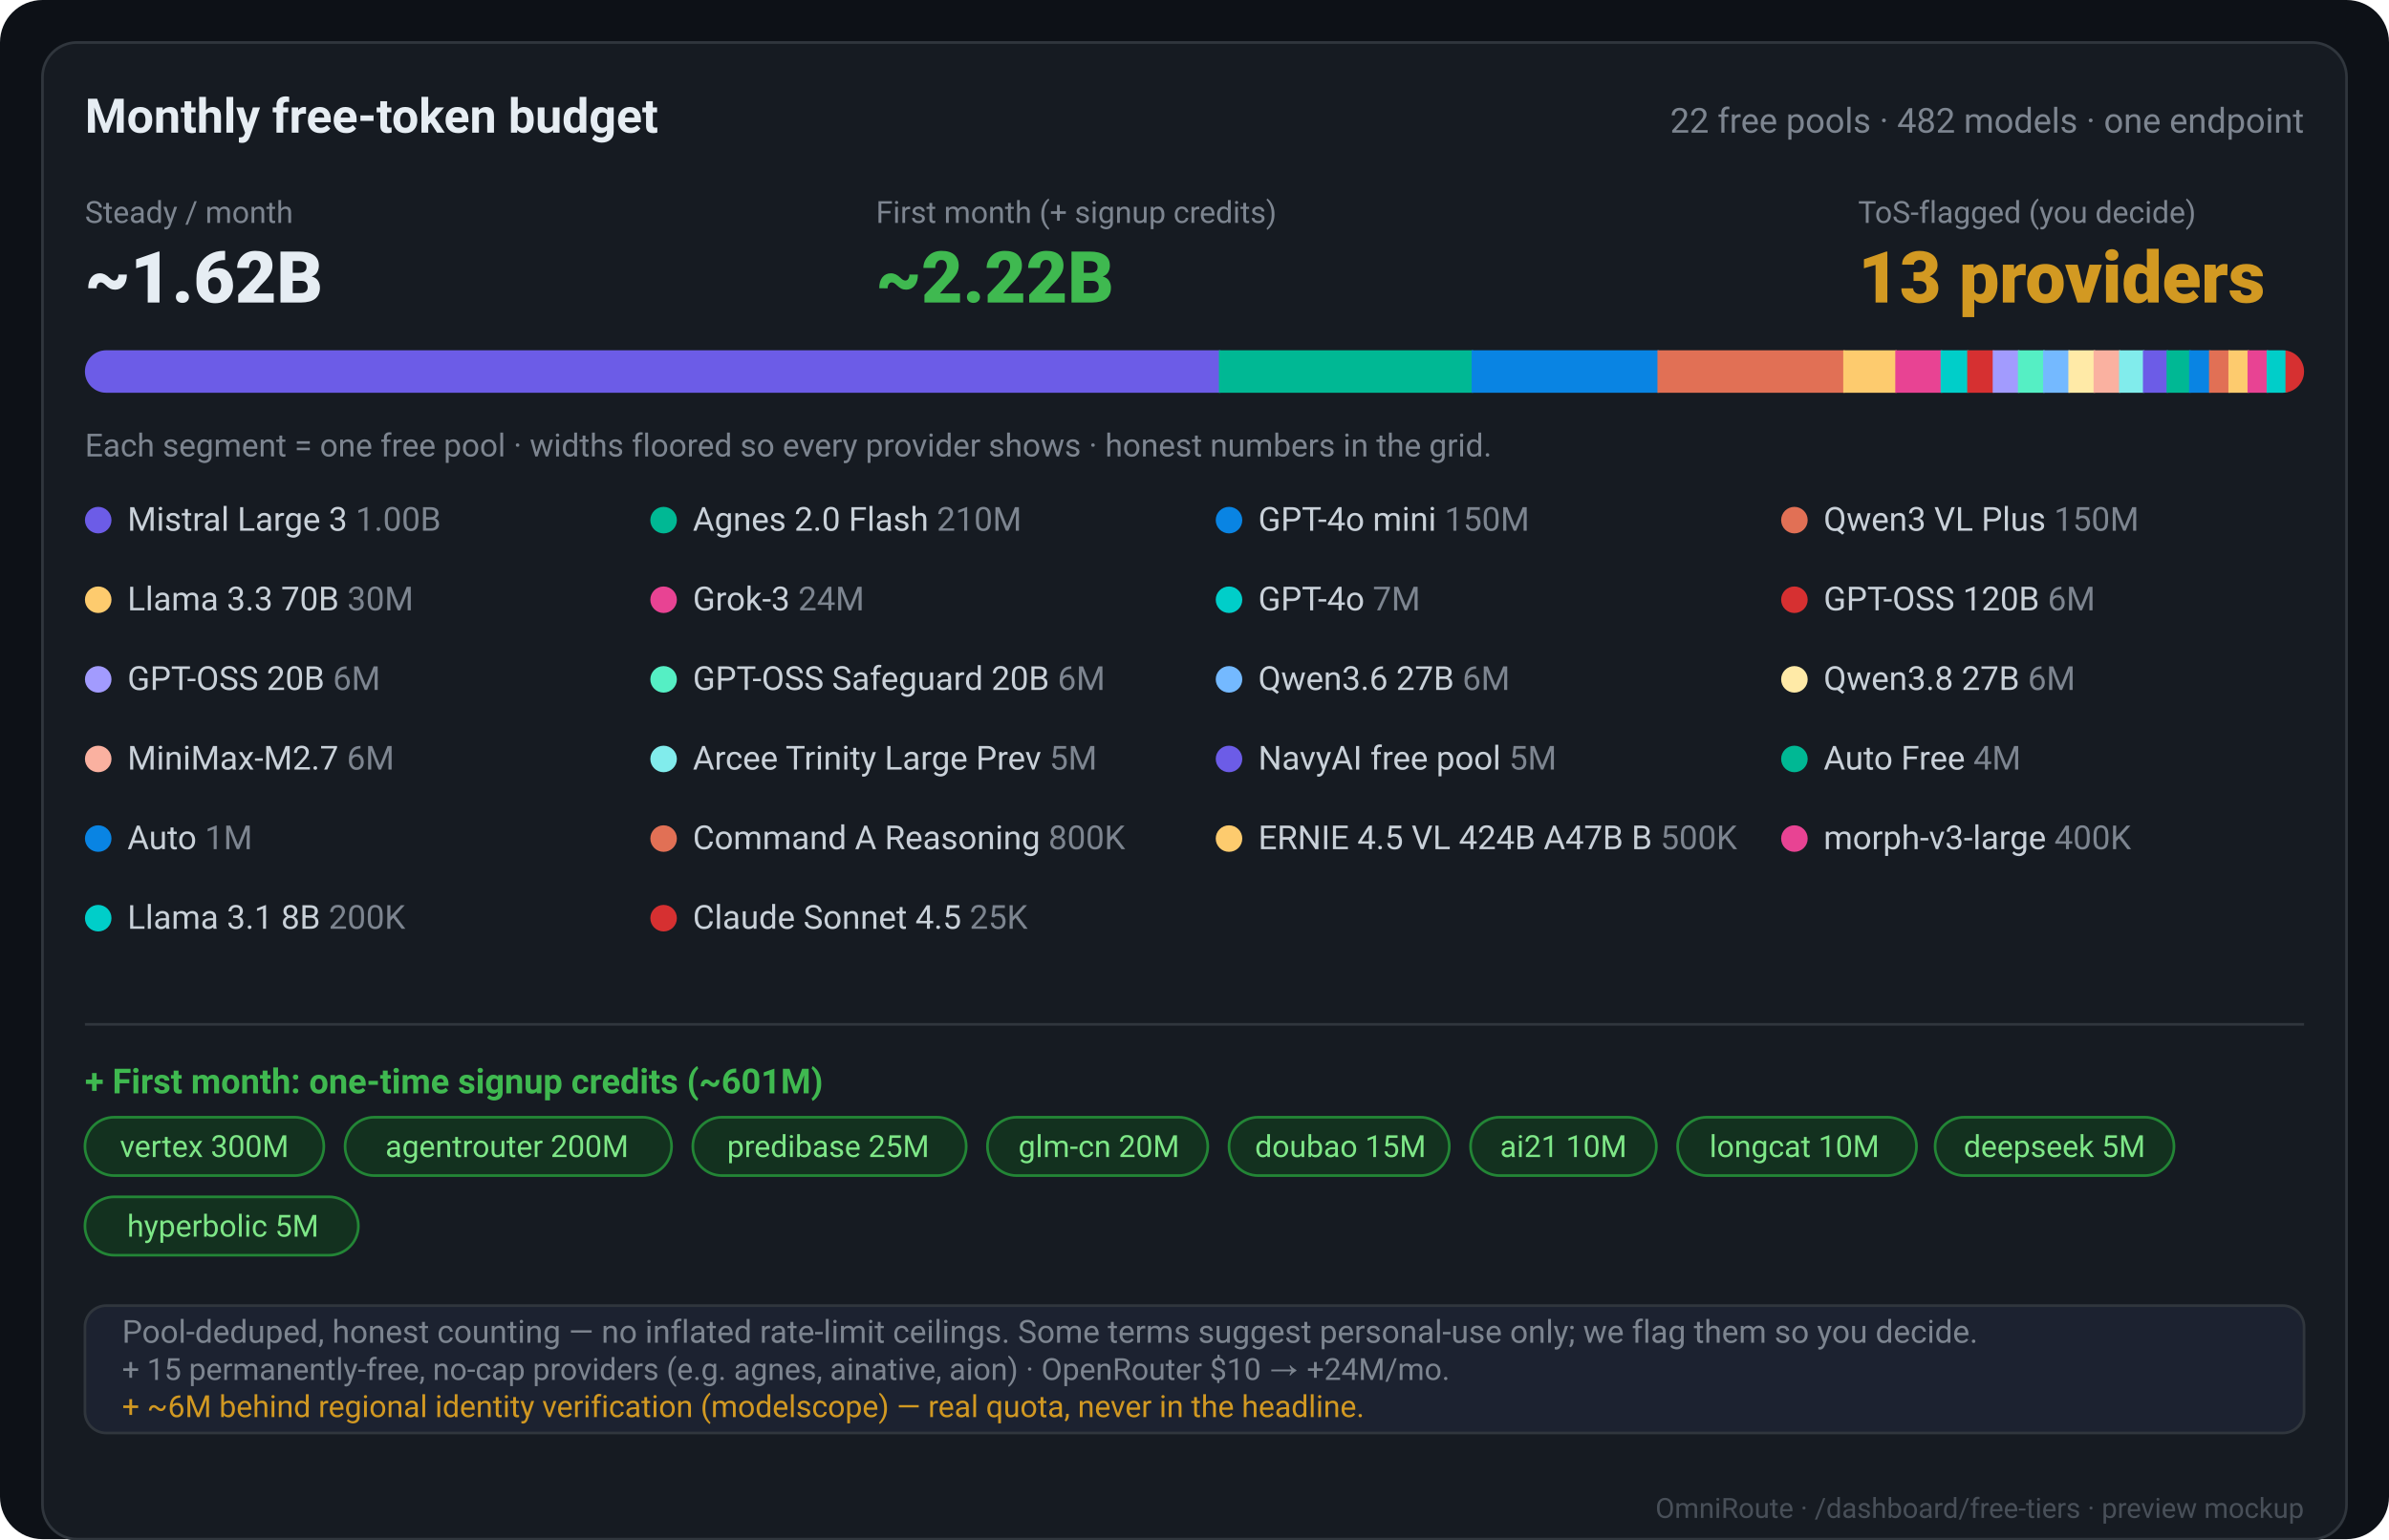
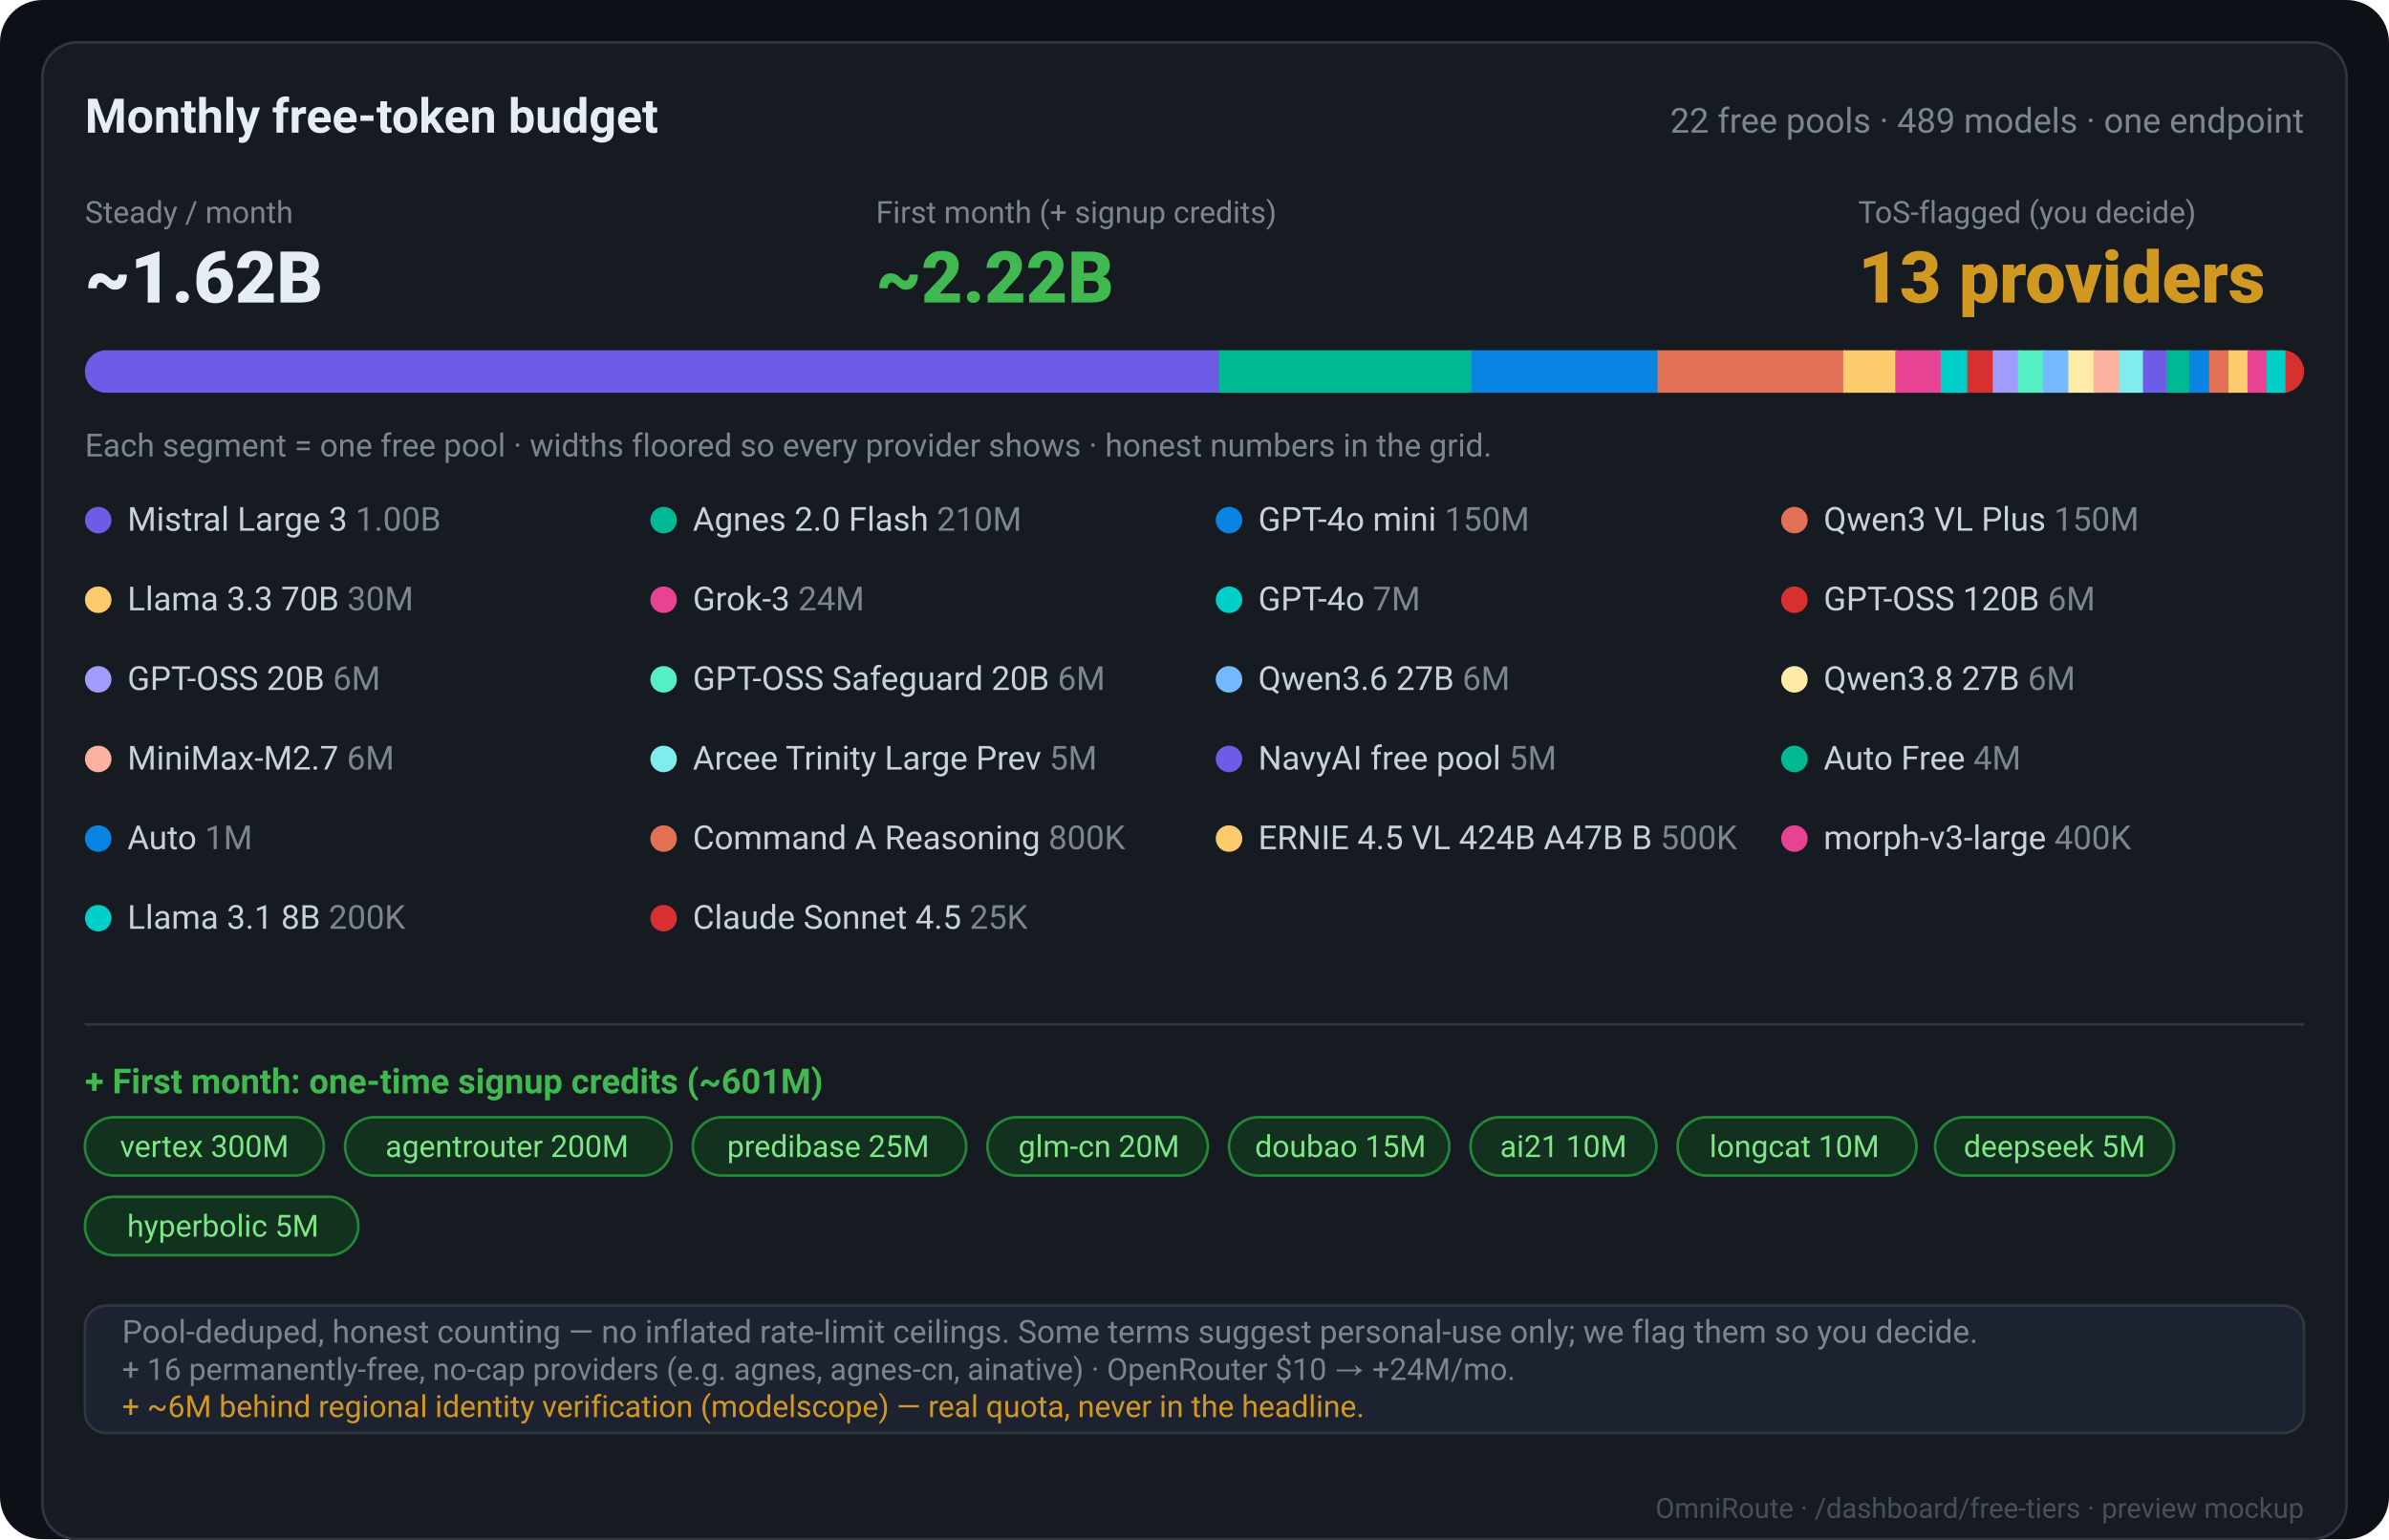
<svg xmlns="http://www.w3.org/2000/svg" width="900" height="580" viewBox="0 0 900 580" font-family="-apple-system,Segoe UI,Roboto,Helvetica,Arial,sans-serif">
  <rect width="900" height="580" rx="16" fill="#0d1117" />
  <rect x="16" y="16" width="868" height="564" rx="13" fill="#161b22" stroke="#30363d" />
  <text x="868" y="572" fill="#484f58" font-size="10.5" text-anchor="end">OmniRoute · /dashboard/free-tiers · preview mockup</text>
  <text x="32" y="50" fill="#e6edf3" font-size="18" font-weight="700">Monthly free-token budget</text>
-   <text x="868" y="50" fill="#7d8590" font-size="13" text-anchor="end">22 free pools · 482 models · one endpoint</text>
+   <text x="868" y="50" fill="#7d8590" font-size="13" text-anchor="end">22 free pools · 489 models · one endpoint</text>
  <text x="32" y="84" fill="#7d8590" font-size="11.5">Steady / month</text>
  <text x="32" y="114" fill="#e6edf3" font-size="27" font-weight="800">~1.62B</text>
  <text x="330" y="84" fill="#7d8590" font-size="11.5">First month (+ signup credits)</text>
  <text x="330" y="114" fill="#3fb950" font-size="27" font-weight="800">~2.22B</text>
  <text x="700" y="84" fill="#7d8590" font-size="11.5">ToS-flagged (you decide)</text>
  <text x="700" y="114" fill="#d29922" font-size="27" font-weight="800">13 providers</text>
  <clipPath id="bar">
    <rect x="32" y="132" width="836" height="16" rx="8" />
  </clipPath>
  <g clip-path="url(#bar)">
    <rect x="32" y="132" width="836" height="16" fill="#21262d" />
    <rect x="32.0" y="132" width="427.8" height="16" fill="#6c5ce7" />
    <rect x="459.2" y="132" width="95.8" height="16" fill="#00b894" />
    <rect x="554.4" y="132" width="70.6" height="16" fill="#0984e3" />
    <rect x="624.4" y="132" width="70.6" height="16" fill="#e17055" />
    <rect x="694.4" y="132" width="20.2" height="16" fill="#fdcb6e" />
    <rect x="714.0" y="132" width="17.7" height="16" fill="#e84393" />
    <rect x="731.1" y="132" width="10.6" height="16" fill="#00cec9" />
    <rect x="741.1" y="132" width="10.1" height="16" fill="#d63031" />
    <rect x="750.7" y="132" width="10.1" height="16" fill="#a29bfe" />
    <rect x="760.2" y="132" width="10.1" height="16" fill="#55efc4" />
    <rect x="769.7" y="132" width="10.1" height="16" fill="#74b9ff" />
    <rect x="779.2" y="132" width="10.1" height="16" fill="#ffeaa7" />
    <rect x="788.7" y="132" width="10.1" height="16" fill="#fab1a0" />
    <rect x="798.3" y="132" width="9.6" height="16" fill="#81ecec" />
    <rect x="807.3" y="132" width="9.5" height="16" fill="#6c5ce7" />
    <rect x="816.2" y="132" width="9.1" height="16" fill="#00b894" />
    <rect x="824.7" y="132" width="8.1" height="16" fill="#0984e3" />
    <rect x="832.2" y="132" width="7.9" height="16" fill="#e17055" />
    <rect x="839.5" y="132" width="7.8" height="16" fill="#fdcb6e" />
    <rect x="846.7" y="132" width="7.8" height="16" fill="#e84393" />
    <rect x="853.9" y="132" width="7.7" height="16" fill="#00cec9" />
    <rect x="861.0" y="132" width="7.6" height="16" fill="#d63031" />
  </g>
  <text x="32" y="172" fill="#7d8590" font-size="12">Each segment = one free pool · widths floored so every provider shows · honest numbers in the grid.</text>
  <circle cx="37" cy="196" r="5" fill="#6c5ce7" />
  <text x="48" y="200" fill="#c9d1d9" font-size="12.5">Mistral Large 3 <tspan fill="#7d8590">1.00B</tspan>
  </text>
  <circle cx="250" cy="196" r="5" fill="#00b894" />
  <text x="261" y="200" fill="#c9d1d9" font-size="12.5">Agnes 2.0 Flash <tspan fill="#7d8590">210M</tspan>
  </text>
  <circle cx="463" cy="196" r="5" fill="#0984e3" />
  <text x="474" y="200" fill="#c9d1d9" font-size="12.5">GPT-4o mini <tspan fill="#7d8590">150M</tspan>
  </text>
  <circle cx="676" cy="196" r="5" fill="#e17055" />
  <text x="687" y="200" fill="#c9d1d9" font-size="12.5">Qwen3 VL Plus <tspan fill="#7d8590">150M</tspan>
  </text>
  <circle cx="37" cy="226" r="5" fill="#fdcb6e" />
  <text x="48" y="230" fill="#c9d1d9" font-size="12.5">Llama 3.3 70B <tspan fill="#7d8590">30M</tspan>
  </text>
  <circle cx="250" cy="226" r="5" fill="#e84393" />
  <text x="261" y="230" fill="#c9d1d9" font-size="12.5">Grok-3 <tspan fill="#7d8590">24M</tspan>
  </text>
  <circle cx="463" cy="226" r="5" fill="#00cec9" />
  <text x="474" y="230" fill="#c9d1d9" font-size="12.5">GPT-4o <tspan fill="#7d8590">7M</tspan>
  </text>
  <circle cx="676" cy="226" r="5" fill="#d63031" />
  <text x="687" y="230" fill="#c9d1d9" font-size="12.5">GPT-OSS 120B <tspan fill="#7d8590">6M</tspan>
  </text>
  <circle cx="37" cy="256" r="5" fill="#a29bfe" />
  <text x="48" y="260" fill="#c9d1d9" font-size="12.5">GPT-OSS 20B <tspan fill="#7d8590">6M</tspan>
  </text>
  <circle cx="250" cy="256" r="5" fill="#55efc4" />
  <text x="261" y="260" fill="#c9d1d9" font-size="12.5">GPT-OSS Safeguard 20B <tspan fill="#7d8590">6M</tspan>
  </text>
  <circle cx="463" cy="256" r="5" fill="#74b9ff" />
  <text x="474" y="260" fill="#c9d1d9" font-size="12.5">Qwen3.6 27B <tspan fill="#7d8590">6M</tspan>
  </text>
  <circle cx="676" cy="256" r="5" fill="#ffeaa7" />
  <text x="687" y="260" fill="#c9d1d9" font-size="12.5">Qwen3.8 27B <tspan fill="#7d8590">6M</tspan>
  </text>
  <circle cx="37" cy="286" r="5" fill="#fab1a0" />
  <text x="48" y="290" fill="#c9d1d9" font-size="12.5">MiniMax-M2.7 <tspan fill="#7d8590">6M</tspan>
  </text>
  <circle cx="250" cy="286" r="5" fill="#81ecec" />
  <text x="261" y="290" fill="#c9d1d9" font-size="12.5">Arcee Trinity Large Prev <tspan fill="#7d8590">5M</tspan>
  </text>
  <circle cx="463" cy="286" r="5" fill="#6c5ce7" />
  <text x="474" y="290" fill="#c9d1d9" font-size="12.5">NavyAI free pool <tspan fill="#7d8590">5M</tspan>
  </text>
  <circle cx="676" cy="286" r="5" fill="#00b894" />
  <text x="687" y="290" fill="#c9d1d9" font-size="12.5">Auto Free <tspan fill="#7d8590">4M</tspan>
  </text>
  <circle cx="37" cy="316" r="5" fill="#0984e3" />
  <text x="48" y="320" fill="#c9d1d9" font-size="12.5">Auto <tspan fill="#7d8590">1M</tspan>
  </text>
  <circle cx="250" cy="316" r="5" fill="#e17055" />
  <text x="261" y="320" fill="#c9d1d9" font-size="12.5">Command A Reasoning <tspan fill="#7d8590">800K</tspan>
  </text>
  <circle cx="463" cy="316" r="5" fill="#fdcb6e" />
  <text x="474" y="320" fill="#c9d1d9" font-size="12.5">ERNIE 4.5 VL 424B A47B B <tspan fill="#7d8590">500K</tspan>
  </text>
  <circle cx="676" cy="316" r="5" fill="#e84393" />
  <text x="687" y="320" fill="#c9d1d9" font-size="12.5">morph-v3-large <tspan fill="#7d8590">400K</tspan>
  </text>
  <circle cx="37" cy="346" r="5" fill="#00cec9" />
  <text x="48" y="350" fill="#c9d1d9" font-size="12.5">Llama 3.1 8B <tspan fill="#7d8590">200K</tspan>
  </text>
  <circle cx="250" cy="346" r="5" fill="#d63031" />
  <text x="261" y="350" fill="#c9d1d9" font-size="12.5">Claude Sonnet 4.5 <tspan fill="#7d8590">25K</tspan>
  </text>
  <line x1="32" y1="386" x2="868" y2="386" stroke="#30363d" />
  <text x="32" y="412" fill="#3fb950" font-size="13" font-weight="700">+ First month: one-time signup credits (~601M)</text>
  <rect x="32" y="421" width="90" height="22" rx="11" fill="#13311f" stroke="#238636" />
  <text x="77" y="436" fill="#7ee787" font-size="11.5" text-anchor="middle">vertex 300M</text>
  <rect x="130" y="421" width="123" height="22" rx="11" fill="#13311f" stroke="#238636" />
  <text x="191" y="436" fill="#7ee787" font-size="11.5" text-anchor="middle">agentrouter 200M</text>
  <rect x="261" y="421" width="103" height="22" rx="11" fill="#13311f" stroke="#238636" />
  <text x="312" y="436" fill="#7ee787" font-size="11.5" text-anchor="middle">predibase 25M</text>
  <rect x="372" y="421" width="83" height="22" rx="11" fill="#13311f" stroke="#238636" />
  <text x="414" y="436" fill="#7ee787" font-size="11.5" text-anchor="middle">glm-cn 20M</text>
  <rect x="463" y="421" width="83" height="22" rx="11" fill="#13311f" stroke="#238636" />
  <text x="505" y="436" fill="#7ee787" font-size="11.5" text-anchor="middle">doubao 15M</text>
  <rect x="554" y="421" width="70" height="22" rx="11" fill="#13311f" stroke="#238636" />
  <text x="589" y="436" fill="#7ee787" font-size="11.5" text-anchor="middle">ai21 10M</text>
  <rect x="632" y="421" width="90" height="22" rx="11" fill="#13311f" stroke="#238636" />
  <text x="676" y="436" fill="#7ee787" font-size="11.5" text-anchor="middle">longcat 10M</text>
  <rect x="729" y="421" width="90" height="22" rx="11" fill="#13311f" stroke="#238636" />
  <text x="774" y="436" fill="#7ee787" font-size="11.5" text-anchor="middle">deepseek 5M</text>
  <rect x="32" y="451" width="103" height="22" rx="11" fill="#13311f" stroke="#238636" />
  <text x="84" y="466" fill="#7ee787" font-size="11.5" text-anchor="middle">hyperbolic 5M</text>
  <rect x="32" y="492" width="836" height="48" rx="8" fill="#1c2230" stroke="#30363d" />
  <text x="46" y="506" fill="#7d8590" font-size="12">Pool-deduped, honest counting — no inflated rate-limit ceilings. Some terms suggest personal-use only; we flag them so you decide.</text>
-   <text x="46" y="520" fill="#7d8590" font-size="11.5">+ 15 permanently-free, no-cap providers (e.g. agnes, ainative, aion) · OpenRouter $10 → +24M/mo.</text>
+   <text x="46" y="520" fill="#7d8590" font-size="11.5">+ 16 permanently-free, no-cap providers (e.g. agnes, agnes-cn, ainative) · OpenRouter $10 → +24M/mo.</text>
  <text x="46" y="534" fill="#d29922" font-size="11.5">+ ~6M behind regional identity verification (modelscope) — real quota, never in the headline.</text>
</svg>
